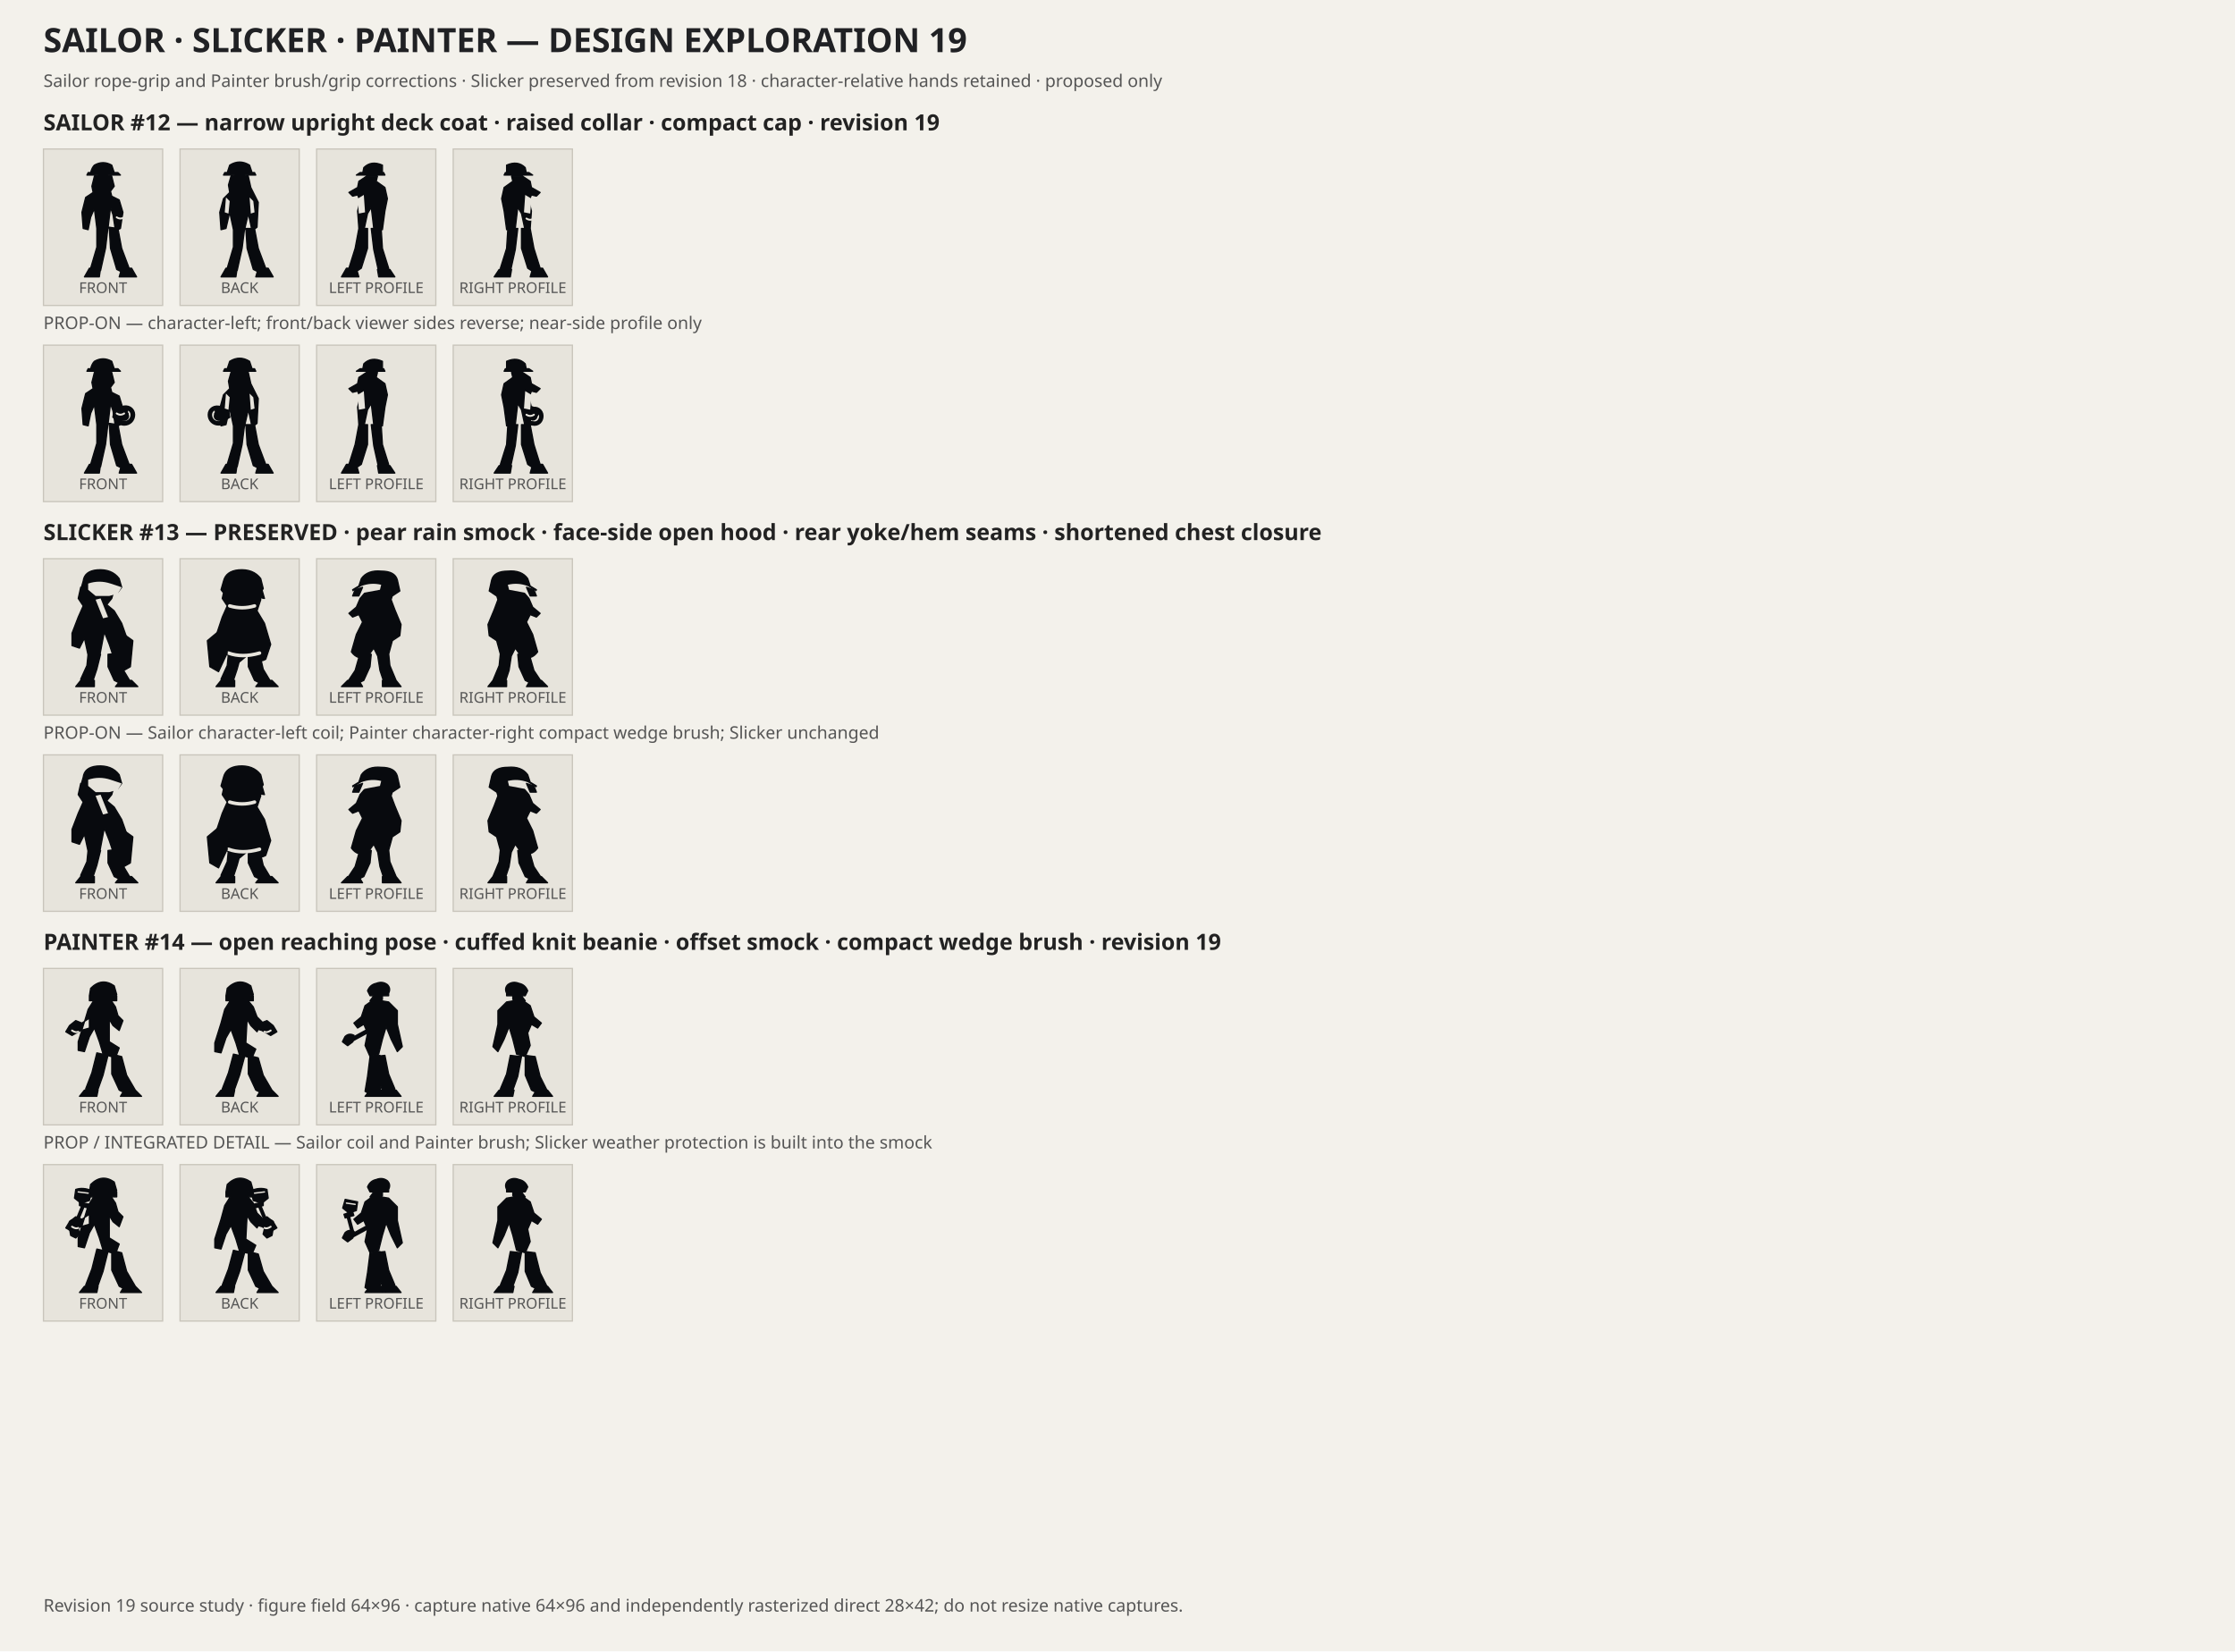
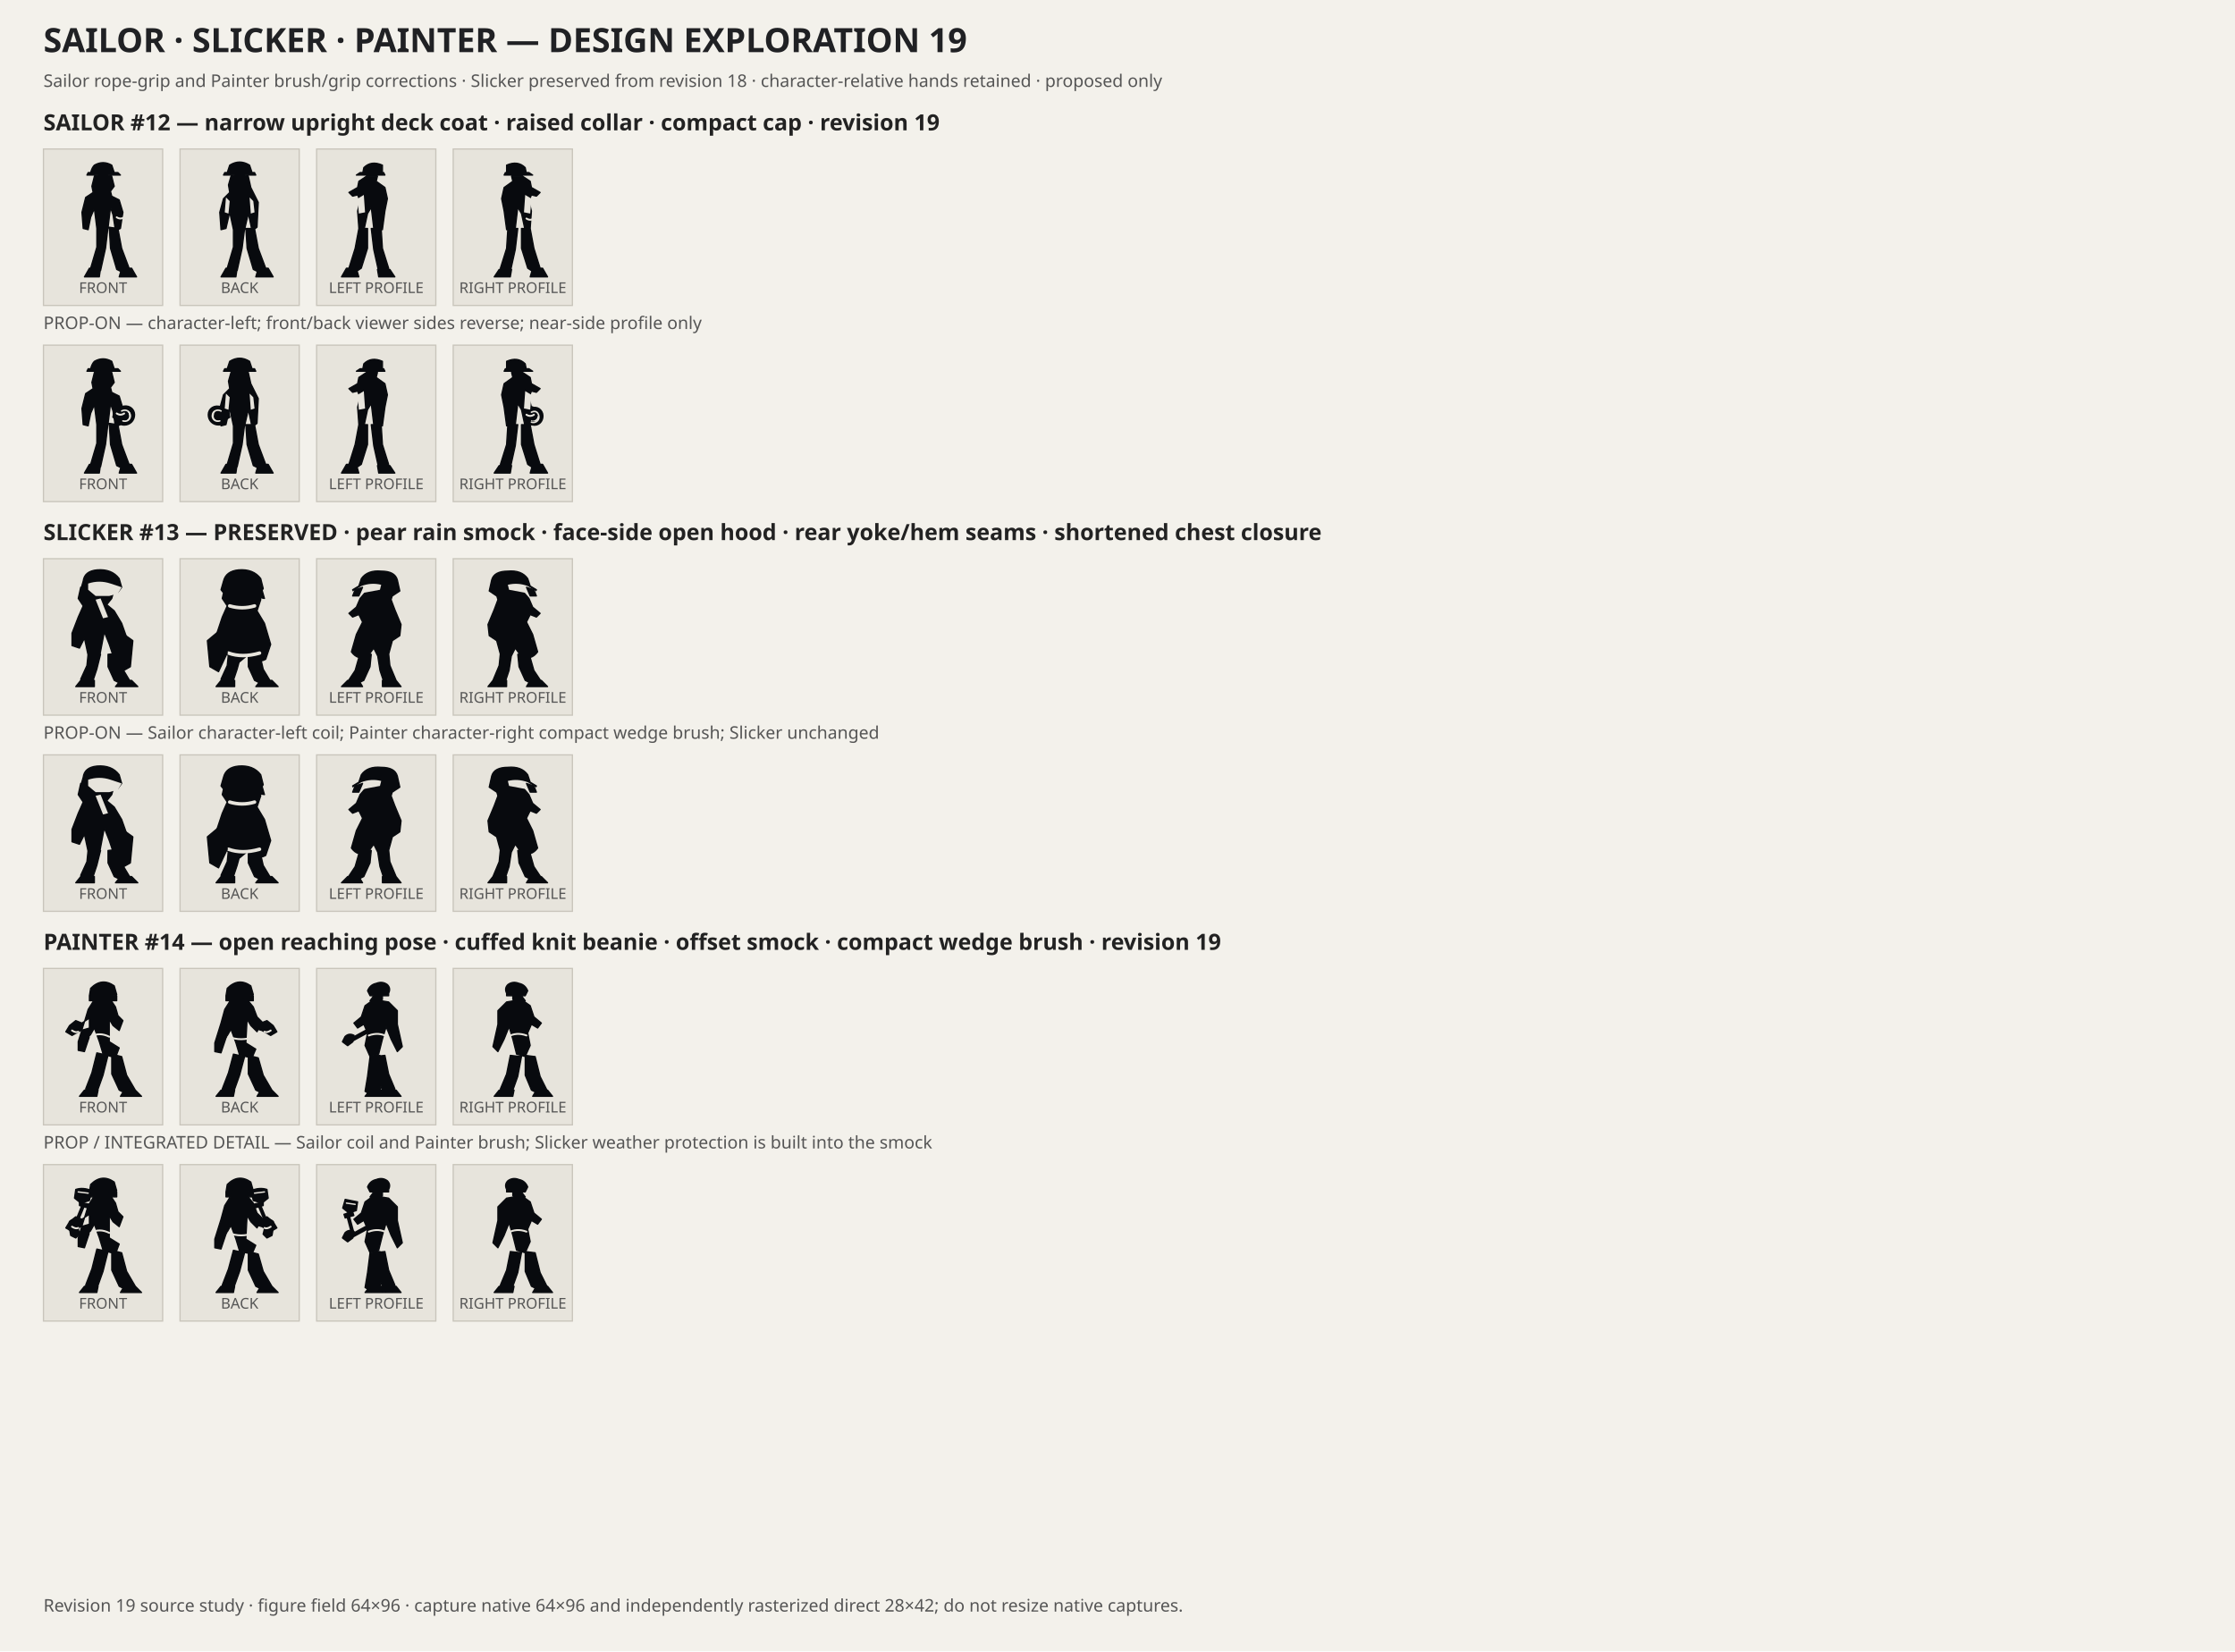
<svg xmlns="http://www.w3.org/2000/svg" width="1800" height="1330" viewBox="0 0 1800 1330">
  <rect width="1800" height="1330" fill="#f3f1eb" />
  <style>.head{font:700 27px sans-serif;fill:#202124}.sub{font:14px sans-serif;fill:#555}.name{font:700 18px sans-serif;fill:#222}.lab{font:12px sans-serif;fill:#555}.panel{fill:#e7e4dc;stroke:#c9c5bb}.sil{fill:#080a0e;stroke:#080a0e;stroke-linejoin:round;stroke-linecap:round}</style>
  <text x="35" y="42" class="head">SAILOR · SLICKER · PAINTER — DESIGN EXPLORATION 19</text>
  <text x="35" y="70" class="sub">Sailor rope-grip and Painter brush/grip corrections · Slicker preserved from revision 18 · character-relative hands retained · proposed only</text>
  <text x="35" y="105" class="name">SAILOR #12 — narrow upright deck coat · raised collar · compact cap · revision 19</text>
  <g transform="translate(35 120)">
    <rect width="96" height="126" class="panel" />
    <g transform="translate(16 8)">
      <g transform="" class="sil">
        <path d="M25 5 Q32 1 39 5 L41 11 L22 11 Q23 7 25 5Z M20 11 L44 11 L46 13 L19 13Z M25 14 Q32 11 39 14 L41 22 L38 26 L39 30 L45 33 L48 43 L46 56 L42 58 L40 45 L38 39 L36 56 L27 56 L25 40 L22 47 L20 57 L16 56 L15 43 L18 31 L24 27 L23 22Z M27 55 L36 55 L34 72 L30 90 L24 92 L22 88 L27 71Z M37 55 L44 56 L47 72 L53 88 L49 92 L43 89 L38 72Z M21 88 L30 88 L29 95 L17 95Z M47 88 L55 88 L59 95 L45 95Z" />
        <path d="M43 47 Q46 49 49 47" fill="none" stroke="#e7e4dc" stroke-width="1.5" stroke-linecap="round" />
      </g>
    </g>
    <text x="48" y="116" text-anchor="middle" class="lab">FRONT</text>
  </g>
  <g transform="translate(145 120)">
    <rect width="96" height="126" class="panel" />
    <g transform="translate(16 8)">
      <g transform="" class="sil">
        <path d="M24 5 Q32 0 40 5 L42 11 L22 11Z M20 11 L44 11 L45 13 L19 13Z M25 14 Q32 11 39 14 L41 23 L44 29 L47 35 L46 55 L42 58 L39 44 L36 57 L27 57 L24 43 L21 56 L17 57 L16 43 L19 32 L24 27 L23 21Z M27 56 L36 56 L34 72 L30 90 L24 92 L22 88 L27 71Z M37 56 L44 56 L47 72 L53 88 L49 92 L43 89 L38 72Z M21 88 L30 88 L29 95 L17 95Z M47 88 L55 88 L59 95 L45 95Z" />
        <path d="M21 31 L24 34 L23 44 L20 43Z M40 31 L43 34 L44 43 L41 44Z" fill="#e7e4dc" stroke="none" />
      </g>
    </g>
    <text x="48" y="116" text-anchor="middle" class="lab">BACK</text>
  </g>
  <g transform="translate(255 120)">
    <rect width="96" height="126" class="panel" />
    <g transform="translate(16 8)">
      <g transform="translate(64 0) scale(-1 1)" class="sil">
        <path d="M27 5 Q36 1 42 7 L43 12 L27 12Z M26 11 L45 11 L48 13 L25 13Z M40 14 L46 18 L47 23 L54 27 L51 30 L47 29 L45 34 L47 42 L46 56 L42 58 L39 44 L36 39 L34 56 L27 57 L25 42 L23 32 L25 23 L32 18 L31 14Z M28 56 L36 56 L34 73 L30 91 L24 93 L22 88 L27 72Z M39 56 L46 56 L49 72 L54 88 L50 92 L44 88 L39 72Z M21 89 L31 89 L30 95 L17 95Z M48 88 L56 88 L60 95 L46 95Z" />
        <path d="M42 29 L47 32 L46 44 L41 43Z" fill="#e7e4dc" stroke="none" />
      </g>
    </g>
    <text x="48" y="116" text-anchor="middle" class="lab">LEFT PROFILE</text>
  </g>
  <g transform="translate(365 120)">
    <rect width="96" height="126" class="panel" />
    <g transform="translate(16 8)">
      <g transform="" class="sil">
        <path d="M27 5 Q36 1 42 7 L43 12 L27 12Z M26 11 L45 11 L48 13 L25 13Z M40 14 L46 18 L47 23 L54 27 L51 30 L47 29 L45 34 L47 42 L46 56 L42 58 L39 44 L36 39 L34 56 L27 57 L25 42 L23 32 L25 23 L32 18 L31 14Z M28 56 L36 56 L34 73 L30 91 L24 93 L22 88 L27 72Z M39 56 L46 56 L49 72 L54 88 L50 92 L44 88 L39 72Z M21 89 L31 89 L30 95 L17 95Z M48 88 L56 88 L60 95 L46 95Z" />
        <path d="M42 29 L47 32 L46 44 L41 43Z" fill="#e7e4dc" stroke="none" />
        <path d="M43 48 Q46 50 49 48" fill="none" stroke="#e7e4dc" stroke-width="1.5" stroke-linecap="round" />
      </g>
    </g>
    <text x="48" y="116" text-anchor="middle" class="lab">RIGHT PROFILE</text>
  </g>
  <text x="35" y="265" class="sub">PROP-ON — character-left; front/back viewer sides reverse; near-side profile only</text>
  <g transform="translate(35 278)">
    <rect width="96" height="126" class="panel" />
    <g transform="translate(16 8)">
      <g transform="" class="sil">
        <path d="M25 5 Q32 1 39 5 L41 11 L22 11 Q23 7 25 5Z M20 11 L44 11 L46 13 L19 13Z M25 14 Q32 11 39 14 L41 22 L38 26 L39 30 L45 33 L48 43 L46 56 L42 58 L40 45 L38 39 L36 56 L27 56 L25 40 L22 47 L20 57 L16 56 L15 43 L18 31 L24 27 L23 22Z M27 55 L36 55 L34 72 L30 90 L24 92 L22 88 L27 71Z M37 55 L44 56 L47 72 L53 88 L49 92 L43 89 L38 72Z M21 88 L30 88 L29 95 L17 95Z M47 88 L55 88 L59 95 L45 95Z" />
        <path d="M47 43 C52 41 56 44 56 48 C56 52 53 55 49 55 C45 55 43 52 44 49 C45 46 48 45 50 47 C52 49 51 51 49 51" fill="none" stroke="#080a0e" stroke-width="3.8" stroke-linecap="round" />
        <path d="M41 45 Q45 42 49 44 L52 47 L50 52 L45 53 L40 50Z" fill="#080a0e" stroke="#080a0e" stroke-width="1.2" />
        <path d="M43 47 Q47 42 51 45" fill="none" stroke="#080a0e" stroke-width="2.4" stroke-linecap="round" />
        <path d="M43 47 Q46 49 49 47" fill="none" stroke="#e7e4dc" stroke-width="1.5" stroke-linecap="round" />
+         <path d="M47 45 C51 43 54 46 54 49 C54 52 51 54 48 53" fill="none" stroke="#e7e4dc" stroke-width="1.25" stroke-linecap="round" />
      </g>
    </g>
    <text x="48" y="116" text-anchor="middle" class="lab">FRONT</text>
  </g>
  <g transform="translate(145 278)">
    <rect width="96" height="126" class="panel" />
    <g transform="translate(16 8)">
      <g transform="" class="sil">
        <path d="M24 5 Q32 0 40 5 L42 11 L22 11Z M20 11 L44 11 L45 13 L19 13Z M25 14 Q32 11 39 14 L41 23 L44 29 L47 35 L46 55 L42 58 L39 44 L36 57 L27 57 L24 43 L21 56 L17 57 L16 43 L19 32 L24 27 L23 21Z M27 56 L36 56 L34 72 L30 90 L24 92 L22 88 L27 71Z M37 56 L44 56 L47 72 L53 88 L49 92 L43 89 L38 72Z M21 88 L30 88 L29 95 L17 95Z M47 88 L55 88 L59 95 L45 95Z" />
        <path d="M17 43 C12 41 8 44 8 48 C8 52 11 55 15 55 C19 55 21 52 20 49 C19 46 16 45 14 47 C12 49 13 51 15 51" fill="none" stroke="#080a0e" stroke-width="3.6" stroke-linecap="round" />
        <path d="M23 45 Q19 42 15 44 L12 47 L14 52 L19 53 L24 50Z" fill="#080a0e" stroke="#080a0e" stroke-width="1.2" />
        <path d="M21 31 L24 34 L23 44 L20 43Z M40 31 L43 34 L44 43 L41 44Z" fill="#e7e4dc" stroke="none" />
        <path d="M21 47 Q17 42 13 45" fill="none" stroke="#080a0e" stroke-width="2.4" stroke-linecap="round" />
+         <path d="M17 45 C13 43 10 46 10 49 C10 52 13 54 16 53" fill="none" stroke="#e7e4dc" stroke-width="1.25" stroke-linecap="round" />
      </g>
    </g>
    <text x="48" y="116" text-anchor="middle" class="lab">BACK</text>
  </g>
  <g transform="translate(255 278)">
    <rect width="96" height="126" class="panel" />
    <g transform="translate(16 8)">
      <g transform="translate(64 0) scale(-1 1)" class="sil">
        <path d="M27 5 Q36 1 42 7 L43 12 L27 12Z M26 11 L45 11 L48 13 L25 13Z M40 14 L46 18 L47 23 L54 27 L51 30 L47 29 L45 34 L47 42 L46 56 L42 58 L39 44 L36 39 L34 56 L27 57 L25 42 L23 32 L25 23 L32 18 L31 14Z M28 56 L36 56 L34 73 L30 91 L24 93 L22 88 L27 72Z M39 56 L46 56 L49 72 L54 88 L50 92 L44 88 L39 72Z M21 89 L31 89 L30 95 L17 95Z M48 88 L56 88 L60 95 L46 95Z" />
        <path d="M42 29 L47 32 L46 44 L41 43Z" fill="#e7e4dc" stroke="none" />
      </g>
    </g>
    <text x="48" y="116" text-anchor="middle" class="lab">LEFT PROFILE</text>
  </g>
  <g transform="translate(365 278)">
    <rect width="96" height="126" class="panel" />
    <g transform="translate(16 8)">
      <g transform="" class="sil">
        <path d="M27 5 Q36 1 42 7 L43 12 L27 12Z M26 11 L45 11 L48 13 L25 13Z M40 14 L46 18 L47 23 L54 27 L51 30 L47 29 L45 34 L47 42 L46 56 L42 58 L39 44 L36 39 L34 56 L27 57 L25 42 L23 32 L25 23 L32 18 L31 14Z M28 56 L36 56 L34 73 L30 91 L24 93 L22 88 L27 72Z M39 56 L46 56 L49 72 L54 88 L50 92 L44 88 L39 72Z M21 89 L31 89 L30 95 L17 95Z M48 88 L56 88 L60 95 L46 95Z" />
        <path d="M47 44 C51 42 55 45 55 49 C55 53 52 56 48 55 C44 55 42 52 43 49 C44 46 47 45 49 47 C51 49 50 51 48 51" fill="none" stroke="#080a0e" stroke-width="3.6" stroke-linecap="round" />
        <path d="M42 43 Q46 40 50 43 L53 47 L50 51 L45 51 L41 48Z" fill="#080a0e" stroke="#080a0e" stroke-width="1.2" />
        <path d="M42 29 L47 32 L46 44 L41 43Z" fill="#e7e4dc" stroke="none" />
        <path d="M43 48 Q47 43 51 46" fill="none" stroke="#080a0e" stroke-width="2.4" stroke-linecap="round" />
        <path d="M43 48 Q46 50 49 48" fill="none" stroke="#e7e4dc" stroke-width="1.5" stroke-linecap="round" />
+         <path d="M47 46 C51 44 53 47 53 50 C53 53 50 55 47 54" fill="none" stroke="#e7e4dc" stroke-width="1.25" stroke-linecap="round" />
      </g>
    </g>
    <text x="48" y="116" text-anchor="middle" class="lab">RIGHT PROFILE</text>
  </g>
  <text x="35" y="435" class="name">SLICKER #13 — PRESERVED · pear rain smock · face-side open hood · rear yoke/hem seams · shortened chest closure</text>
  <g transform="translate(35 450)">
    <rect width="96" height="126" class="panel" />
    <g transform="translate(16 8)">
      <g transform="" class="sil">
        <path d="M16 10 Q17 2 27 1 Q39 0 45 8 L47 15 L44 19 L39 17 L23 17 L19 21 L14 17Z M14 15 Q28 12 41 17 L39 24 L35 29 L41 34 L47 44 L53 61 L49 73 L42 76 L37 61 L33 51 L29 72 L20 70 L17 56 L13 64 L7 62 L7 52 L12 39 L16 30 L12 24Z M20 68 L30 69 L27 81 L23 93 L16 94 L14 89 L19 78Z M36 69 L45 68 L48 81 L54 91 L49 94 L41 90 L36 79Z M14 90 L25 90 L25 95 L10 95Z M46 90 L55 90 L60 95 L42 95Z" />
        <path d="M20 12 Q29 9 38 12 L47 15 L44 20 L37 22 L26 22 L20 17Z" fill="#e7e4dc" stroke="none" />
        <path d="M26 25 L30 24 L36 39 L32 40Z" fill="#e7e4dc" stroke="none" />
        <path d="M42 48 L56 58 L54 79 L47 83 L40 68Z" fill="#080a0e" stroke="#080a0e" stroke-width="1" />
      </g>
    </g>
    <text x="48" y="116" text-anchor="middle" class="lab">FRONT</text>
  </g>
  <g transform="translate(145 450)">
    <rect width="96" height="126" class="panel" />
    <g transform="translate(16 8)">
      <g transform="" class="sil">
        <path d="M19 10 Q21 2 31 1 Q43 0 49 8 L51 16 L48 21 L42 18 L25 18 L21 22 L17 17Z M20 15 Q34 12 47 17 L49 25 L46 34 L52 44 L57 61 L53 73 Q46 77 38 70 L32 75 L23 70 L16 65 L13 54 L18 39 L22 30 L18 24Z M23 68 L33 70 L30 81 L26 93 L19 94 L17 89 L22 78Z M39 69 L48 68 L51 81 L57 91 L52 94 L44 90 L39 79Z M17 90 L28 90 L28 95 L13 95Z M49 90 L58 90 L63 95 L45 95Z" />
        <path d="M24 30 Q34 33 44 30" fill="none" stroke="#e7e4dc" stroke-width="2.8" stroke-linecap="round" />
        <path d="M23 68 Q34 72 48 68" fill="none" stroke="#e7e4dc" stroke-width="2.8" stroke-linecap="round" />
        <path d="M43 15 L50 17 L52 24 L46 23Z" fill="#080a0e" stroke="#080a0e" stroke-width="1" />
        <path d="M18 48 L6 58 L8 79 L15 83 L22 68Z" fill="#080a0e" stroke="#080a0e" stroke-width="1" />
      </g>
    </g>
    <text x="48" y="116" text-anchor="middle" class="lab">BACK</text>
  </g>
  <g transform="translate(255 450)">
    <rect width="96" height="126" class="panel" />
    <g transform="translate(16 8)">
      <g transform="translate(64 0) scale(-1 1)" class="sil">
        <path d="M15 9 Q17 2 28 2 Q39 1 44 8 L46 14 L51 17 L49 21 L43 18 L23 18 L19 22 L13 18Z M17 15 Q30 13 39 17 L45 24 L48 31 L54 36 L51 39 L46 37 L43 43 L48 53 L52 67 Q47 74 39 71 L34 64 L30 72 L22 69 L19 58 L13 54 L12 45 L17 33 L20 25Z M22 68 L31 69 L29 82 L25 94 L18 95 L16 90 L21 78Z M36 69 L45 68 L49 82 L55 91 L50 94 L42 90 L37 79Z M16 90 L27 90 L27 95 L12 95Z M46 90 L55 90 L60 95 L43 95Z" />
        <path d="M28 13 Q36 11 44 14 L52 19 L45 20 L29 17Z" fill="#e7e4dc" stroke="none" />
        <path d="M43 15 L49 17 L51 22 L46 22Z" fill="#080a0e" stroke="#080a0e" stroke-width="1" />
      </g>
    </g>
    <text x="48" y="116" text-anchor="middle" class="lab">LEFT PROFILE</text>
  </g>
  <g transform="translate(365 450)">
    <rect width="96" height="126" class="panel" />
    <g transform="translate(16 8)">
      <g transform="" class="sil">
        <path d="M15 9 Q17 2 28 2 Q39 1 44 8 L46 14 L51 17 L49 21 L43 18 L23 18 L19 22 L13 18Z M17 15 Q30 13 39 17 L45 24 L48 31 L54 36 L51 39 L46 37 L43 43 L48 53 L52 67 Q47 74 39 71 L34 64 L30 72 L22 69 L19 58 L13 54 L12 45 L17 33 L20 25Z M22 68 L31 69 L29 82 L25 94 L18 95 L16 90 L21 78Z M36 69 L45 68 L49 82 L55 91 L50 94 L42 90 L37 79Z M16 90 L27 90 L27 95 L12 95Z M46 90 L55 90 L60 95 L43 95Z" />
        <path d="M28 13 Q36 11 44 14 L52 19 L45 20 L29 17Z" fill="#e7e4dc" stroke="none" />
        <path d="M43 15 L49 17 L51 22 L46 22Z" fill="#080a0e" stroke="#080a0e" stroke-width="1" />
      </g>
    </g>
    <text x="48" y="116" text-anchor="middle" class="lab">RIGHT PROFILE</text>
  </g>
  <text x="35" y="595" class="sub">PROP-ON — Sailor character-left coil; Painter character-right compact wedge brush; Slicker unchanged</text>
  <g transform="translate(35 608)">
    <rect width="96" height="126" class="panel" />
    <g transform="translate(16 8)">
      <g transform="" class="sil">
        <path d="M16 10 Q17 2 27 1 Q39 0 45 8 L47 15 L44 19 L39 17 L23 17 L19 21 L14 17Z M14 15 Q28 12 41 17 L39 24 L35 29 L41 34 L47 44 L53 61 L49 73 L42 76 L37 61 L33 51 L29 72 L20 70 L17 56 L13 64 L7 62 L7 52 L12 39 L16 30 L12 24Z M20 68 L30 69 L27 81 L23 93 L16 94 L14 89 L19 78Z M36 69 L45 68 L48 81 L54 91 L49 94 L41 90 L36 79Z M14 90 L25 90 L25 95 L10 95Z M46 90 L55 90 L60 95 L42 95Z" />
        <path d="M20 12 Q29 9 38 12 L47 15 L44 20 L37 22 L26 22 L20 17Z" fill="#e7e4dc" stroke="none" />
        <path d="M26 25 L30 24 L36 39 L32 40Z" fill="#e7e4dc" stroke="none" />
        <path d="M42 48 L56 58 L54 79 L47 83 L40 68Z" fill="#080a0e" stroke="#080a0e" stroke-width="1" />
      </g>
    </g>
    <text x="48" y="116" text-anchor="middle" class="lab">FRONT</text>
  </g>
  <g transform="translate(145 608)">
    <rect width="96" height="126" class="panel" />
    <g transform="translate(16 8)">
      <g transform="" class="sil">
        <path d="M19 10 Q21 2 31 1 Q43 0 49 8 L51 16 L48 21 L42 18 L25 18 L21 22 L17 17Z M20 15 Q34 12 47 17 L49 25 L46 34 L52 44 L57 61 L53 73 Q46 77 38 70 L32 75 L23 70 L16 65 L13 54 L18 39 L22 30 L18 24Z M23 68 L33 70 L30 81 L26 93 L19 94 L17 89 L22 78Z M39 69 L48 68 L51 81 L57 91 L52 94 L44 90 L39 79Z M17 90 L28 90 L28 95 L13 95Z M49 90 L58 90 L63 95 L45 95Z" />
        <path d="M24 30 Q34 33 44 30" fill="none" stroke="#e7e4dc" stroke-width="2.8" stroke-linecap="round" />
        <path d="M23 68 Q34 72 48 68" fill="none" stroke="#e7e4dc" stroke-width="2.8" stroke-linecap="round" />
        <path d="M43 15 L50 17 L52 24 L46 23Z" fill="#080a0e" stroke="#080a0e" stroke-width="1" />
        <path d="M18 48 L6 58 L8 79 L15 83 L22 68Z" fill="#080a0e" stroke="#080a0e" stroke-width="1" />
      </g>
    </g>
    <text x="48" y="116" text-anchor="middle" class="lab">BACK</text>
  </g>
  <g transform="translate(255 608)">
    <rect width="96" height="126" class="panel" />
    <g transform="translate(16 8)">
      <g transform="translate(64 0) scale(-1 1)" class="sil">
        <path d="M15 9 Q17 2 28 2 Q39 1 44 8 L46 14 L51 17 L49 21 L43 18 L23 18 L19 22 L13 18Z M17 15 Q30 13 39 17 L45 24 L48 31 L54 36 L51 39 L46 37 L43 43 L48 53 L52 67 Q47 74 39 71 L34 64 L30 72 L22 69 L19 58 L13 54 L12 45 L17 33 L20 25Z M22 68 L31 69 L29 82 L25 94 L18 95 L16 90 L21 78Z M36 69 L45 68 L49 82 L55 91 L50 94 L42 90 L37 79Z M16 90 L27 90 L27 95 L12 95Z M46 90 L55 90 L60 95 L43 95Z" />
        <path d="M28 13 Q36 11 44 14 L52 19 L45 20 L29 17Z" fill="#e7e4dc" stroke="none" />
        <path d="M43 15 L49 17 L51 22 L46 22Z" fill="#080a0e" stroke="#080a0e" stroke-width="1" />
      </g>
    </g>
    <text x="48" y="116" text-anchor="middle" class="lab">LEFT PROFILE</text>
  </g>
  <g transform="translate(365 608)">
    <rect width="96" height="126" class="panel" />
    <g transform="translate(16 8)">
      <g transform="" class="sil">
        <path d="M15 9 Q17 2 28 2 Q39 1 44 8 L46 14 L51 17 L49 21 L43 18 L23 18 L19 22 L13 18Z M17 15 Q30 13 39 17 L45 24 L48 31 L54 36 L51 39 L46 37 L43 43 L48 53 L52 67 Q47 74 39 71 L34 64 L30 72 L22 69 L19 58 L13 54 L12 45 L17 33 L20 25Z M22 68 L31 69 L29 82 L25 94 L18 95 L16 90 L21 78Z M36 69 L45 68 L49 82 L55 91 L50 94 L42 90 L37 79Z M16 90 L27 90 L27 95 L12 95Z M46 90 L55 90 L60 95 L43 95Z" />
        <path d="M28 13 Q36 11 44 14 L52 19 L45 20 L29 17Z" fill="#e7e4dc" stroke="none" />
        <path d="M43 15 L49 17 L51 22 L46 22Z" fill="#080a0e" stroke="#080a0e" stroke-width="1" />
      </g>
    </g>
    <text x="48" y="116" text-anchor="middle" class="lab">RIGHT PROFILE</text>
  </g>
  <text x="35" y="765" class="name">PAINTER #14 — open reaching pose · cuffed knit beanie · offset smock · compact wedge brush · revision 19</text>
  <g transform="translate(35 780)">
    <rect width="96" height="126" class="panel" />
    <g transform="translate(16 8)">
      <g transform="" class="sil">
        <path d="M22 8 Q31 -1 41 6 L43 13 L21 14Z M21 14 Q32 11 43 14 L43 18 L21 18Z M25 17 Q31 13 38 17 L42 23 L44 30 L48 34 L45 42 L40 38 L37 33 L37 51 L45 56 L42 64 L32 61 L29 51 L25 40 L21 47 L17 59 L12 58 L12 51 L17 35 L20 25Z M21 32 L15 36 L10 34 L5 38 L2 43 L7 46 L14 42 L21 40Z M27 60 L36 62 L32 78 L27 92 L20 94 L18 89 L23 76Z M39 61 L47 63 L51 78 L58 90 L53 94 L45 90 L39 77Z M17 90 L28 90 L27 95 L13 95Z M49 90 L58 90 L63 95 L46 95Z" />
        <path d="M7 42 Q10 44 12 43" fill="none" stroke="#e7e4dc" stroke-width="1.5" stroke-linecap="round" />
+         <path d="M22 47 Q29 43 37 47" fill="none" stroke="#e7e4dc" stroke-width="1.5" stroke-linecap="round" />
      </g>
    </g>
    <text x="48" y="116" text-anchor="middle" class="lab">FRONT</text>
  </g>
  <g transform="translate(145 780)">
    <rect width="96" height="126" class="panel" />
    <g transform="translate(16 8)">
      <g transform="" class="sil">
        <path d="M22 8 Q31 -1 41 6 L43 13 L21 14Z M21 14 Q32 11 43 14 L43 18 L21 18Z M25 17 Q31 13 38 17 L43 23 L46 31 L50 35 L46 43 L41 38 L38 33 L37 52 L45 57 L42 64 L32 62 L29 52 L25 41 L21 48 L17 60 L12 59 L12 52 L17 36 L20 25Z M43 32 L49 36 L54 34 L59 38 L62 43 L57 46 L50 42 L43 40Z M27 61 L36 63 L32 78 L27 92 L20 94 L18 89 L23 76Z M39 62 L47 64 L51 78 L58 90 L53 94 L45 90 L39 77Z M17 90 L28 90 L27 95 L13 95Z M49 90 L58 90 L63 95 L46 95Z" />
        <path d="M57 42 Q54 44 52 43" fill="none" stroke="#e7e4dc" stroke-width="1.5" stroke-linecap="round" />
+         <path d="M23 47 Q33 51 44 47" fill="none" stroke="#e7e4dc" stroke-width="1.5" stroke-linecap="round" />
      </g>
    </g>
    <text x="48" y="116" text-anchor="middle" class="lab">BACK</text>
  </g>
  <g transform="translate(255 780)">
    <rect width="96" height="126" class="panel" />
    <g transform="translate(16 8)">
      <g transform="translate(69 0) scale(-1 1)" class="sil">
        <path d="M27 12 Q25 8 28 5 Q32 2 37 4 Q42 5 44 10 L42 14 L27 14Z M32 13 L39 14 L42 18 L38 20 L32 17Z M39 17 L46 22 L49 31 L55 36 L52 40 L47 37 L44 44 L46 54 L42 63 L35 61 L32 49 L29 39 L25 49 L20 59 L16 55 L20 37 L20 26 L27 19Z M30 62 L39 63 L36 79 L31 93 L24 94 L22 89 L27 77Z M34 62 L42 63 L44 79 L46 91 L41 94 L34 90 L31 78Z M21 90 L33 90 L32 95 L17 95Z M32 90 L42 90 L46 95 L29 95Z" />
        <path d="M45 43 L56 49" fill="none" stroke="#080a0e" stroke-width="3.6" stroke-linecap="round" />
        <path d="M55 46 Q59 44 62 47 L64 51 L60 54 L56 51Z" fill="#080a0e" stroke="#080a0e" stroke-width="1.4" />
        <path d="M7 47 Q10 49 13 48" fill="none" stroke="#e7e4dc" stroke-width="1.5" stroke-linecap="round" />
+         <path d="M28 47 Q35 43 43 46" fill="none" stroke="#e7e4dc" stroke-width="1.5" stroke-linecap="round" />
      </g>
    </g>
    <text x="48" y="116" text-anchor="middle" class="lab">LEFT PROFILE</text>
  </g>
  <g transform="translate(365 780)">
    <rect width="96" height="126" class="panel" />
    <g transform="translate(16 8)">
      <g transform="" class="sil">
        <path d="M27 12 Q25 8 28 5 Q32 2 37 4 Q42 5 44 10 L42 14 L27 14Z M32 13 L39 14 L42 18 L38 20 L32 17Z M39 17 L46 22 L49 31 L55 36 L52 40 L47 37 L44 44 L46 54 L42 63 L35 61 L32 49 L29 39 L25 49 L20 59 L16 55 L20 37 L20 26 L27 19Z M30 62 L39 63 L36 79 L31 93 L24 94 L22 89 L27 77Z M42 62 L50 63 L54 79 L60 91 L55 94 L47 90 L42 78Z M21 90 L33 90 L32 95 L17 95Z M51 90 L60 90 L64 95 L48 95Z" />
+         <path d="M28 47 Q35 43 43 46" fill="none" stroke="#e7e4dc" stroke-width="1.5" stroke-linecap="round" />
      </g>
    </g>
    <text x="48" y="116" text-anchor="middle" class="lab">RIGHT PROFILE</text>
  </g>
  <text x="35" y="925" class="sub">PROP / INTEGRATED DETAIL — Sailor coil and Painter brush; Slicker weather protection is built into the smock</text>
  <g transform="translate(35 938)">
    <rect width="96" height="126" class="panel" />
    <g transform="translate(16 8)">
      <g transform="" class="sil">
        <path d="M22 8 Q31 -1 41 6 L43 13 L21 14Z M21 14 Q32 11 43 14 L43 18 L21 18Z M25 17 Q31 13 38 17 L42 23 L44 30 L48 34 L45 42 L40 38 L37 33 L37 51 L45 56 L42 64 L32 61 L29 51 L25 40 L21 47 L17 59 L12 58 L12 51 L17 35 L20 25Z M21 32 L15 36 L10 34 L5 38 L2 43 L7 46 L14 42 L21 40Z M27 60 L36 62 L32 78 L27 92 L20 94 L18 89 L23 76Z M39 61 L47 63 L51 78 L58 90 L53 94 L45 90 L39 77Z M17 90 L28 90 L27 95 L13 95Z M49 90 L58 90 L63 95 L46 95Z" />
        <path d="M5 38 Q8 35 11 38 L13 42 L10 46 L6 44Z" fill="#080a0e" stroke="#080a0e" stroke-width="1.3" />
        <path d="M9 42 L16 25" fill="none" stroke="#080a0e" stroke-width="3" stroke-linecap="round" />
        <path d="M13 22 L21 24 L20 27 L13 25Z" fill="#080a0e" stroke="#080a0e" stroke-width="1" />
        <path d="M10 12 Q16 10 23 13 L21 21 L14 23 L9 19Z" fill="#080a0e" stroke="#080a0e" stroke-width="1" />
        <path d="M12 14 L20 15" fill="none" stroke="#e7e4dc" stroke-width="1.1" stroke-linecap="round" />
        <path d="M5 43 Q9 41 12 44 L13 48 L10 51 L6 49Z" fill="#080a0e" stroke="#080a0e" stroke-width="1.2" />
        <path d="M7 42 Q10 44 12 43" fill="none" stroke="#e7e4dc" stroke-width="1.5" stroke-linecap="round" />
+         <path d="M22 47 Q29 43 37 47" fill="none" stroke="#e7e4dc" stroke-width="1.5" stroke-linecap="round" />
      </g>
    </g>
    <text x="48" y="116" text-anchor="middle" class="lab">FRONT</text>
  </g>
  <g transform="translate(145 938)">
    <rect width="96" height="126" class="panel" />
    <g transform="translate(16 8)">
      <g transform="" class="sil">
        <path d="M22 8 Q31 -1 41 6 L43 13 L21 14Z M21 14 Q32 11 43 14 L43 18 L21 18Z M25 17 Q31 13 38 17 L43 23 L46 31 L50 35 L46 43 L41 38 L38 33 L37 52 L45 57 L42 64 L32 62 L29 52 L25 41 L21 48 L17 60 L12 59 L12 52 L17 36 L20 25Z M43 32 L49 36 L54 34 L59 38 L62 43 L57 46 L50 42 L43 40Z M27 61 L36 63 L32 78 L27 92 L20 94 L18 89 L23 76Z M39 62 L47 64 L51 78 L58 90 L53 94 L45 90 L39 77Z M17 90 L28 90 L27 95 L13 95Z M49 90 L58 90 L63 95 L46 95Z" />
        <path d="M59 38 Q56 35 53 38 L51 42 L54 46 L58 44Z" fill="#080a0e" stroke="#080a0e" stroke-width="1.3" />
        <path d="M55 42 L48 25" fill="none" stroke="#080a0e" stroke-width="3" stroke-linecap="round" />
        <path d="M51 22 L43 24 L44 27 L51 25Z" fill="#080a0e" stroke="#080a0e" stroke-width="1" />
        <path d="M54 12 Q48 10 41 13 L43 21 L50 23 L55 19Z" fill="#080a0e" stroke="#080a0e" stroke-width="1" />
        <path d="M52 14 L44 15" fill="none" stroke="#e7e4dc" stroke-width="1.1" stroke-linecap="round" />
        <path d="M59 43 Q55 41 52 44 L51 48 L54 51 L58 49Z" fill="#080a0e" stroke="#080a0e" stroke-width="1.2" />
        <path d="M57 42 Q54 44 52 43" fill="none" stroke="#e7e4dc" stroke-width="1.5" stroke-linecap="round" />
+         <path d="M23 47 Q33 51 44 47" fill="none" stroke="#e7e4dc" stroke-width="1.5" stroke-linecap="round" />
      </g>
    </g>
    <text x="48" y="116" text-anchor="middle" class="lab">BACK</text>
  </g>
  <g transform="translate(255 938)">
    <rect width="96" height="126" class="panel" />
    <g transform="translate(16 8)">
      <g transform="translate(69 0) scale(-1 1)" class="sil">
        <path d="M27 12 Q25 8 28 5 Q32 2 37 4 Q42 5 44 10 L42 14 L27 14Z M32 13 L39 14 L42 18 L38 20 L32 17Z M39 17 L46 22 L49 31 L55 36 L52 40 L47 37 L44 44 L46 54 L42 63 L35 61 L32 49 L29 39 L25 49 L20 59 L16 55 L20 37 L20 26 L27 19Z M30 62 L39 63 L36 79 L31 93 L24 94 L22 89 L27 77Z M34 62 L42 63 L44 79 L46 91 L41 94 L34 90 L31 78Z M21 90 L33 90 L32 95 L17 95Z M32 90 L42 90 L46 95 L29 95Z" />
        <path d="M45 43 L56 49" fill="none" stroke="#080a0e" stroke-width="3.6" stroke-linecap="round" />
        <path d="M55 46 Q59 44 62 47 L64 51 L60 54 L56 51Z" fill="#080a0e" stroke="#080a0e" stroke-width="1.4" />
        <path d="M56 47 L60 32" fill="none" stroke="#080a0e" stroke-width="3" stroke-linecap="round" />
        <path d="M56 30 L63 32 L62 35 L55 33Z" fill="#080a0e" stroke="#080a0e" stroke-width="1" />
        <path d="M52 22 L62 20 L64 27 L59 31 L53 29Z" fill="#080a0e" stroke="#080a0e" stroke-width="1" />
        <path d="M54 24 L61 23" fill="none" stroke="#e7e4dc" stroke-width="1.1" stroke-linecap="round" />
        <path d="M7 47 Q10 49 13 48" fill="none" stroke="#e7e4dc" stroke-width="1.5" stroke-linecap="round" />
+         <path d="M28 47 Q35 43 43 46" fill="none" stroke="#e7e4dc" stroke-width="1.5" stroke-linecap="round" />
      </g>
    </g>
    <text x="48" y="116" text-anchor="middle" class="lab">LEFT PROFILE</text>
  </g>
  <g transform="translate(365 938)">
    <rect width="96" height="126" class="panel" />
    <g transform="translate(16 8)">
      <g transform="" class="sil">
        <path d="M27 12 Q25 8 28 5 Q32 2 37 4 Q42 5 44 10 L42 14 L27 14Z M32 13 L39 14 L42 18 L38 20 L32 17Z M39 17 L46 22 L49 31 L55 36 L52 40 L47 37 L44 44 L46 54 L42 63 L35 61 L32 49 L29 39 L25 49 L20 59 L16 55 L20 37 L20 26 L27 19Z M30 62 L39 63 L36 79 L31 93 L24 94 L22 89 L27 77Z M42 62 L50 63 L54 79 L60 91 L55 94 L47 90 L42 78Z M21 90 L33 90 L32 95 L17 95Z M51 90 L60 90 L64 95 L48 95Z" />
+         <path d="M28 47 Q35 43 43 46" fill="none" stroke="#e7e4dc" stroke-width="1.5" stroke-linecap="round" />
      </g>
    </g>
    <text x="48" y="116" text-anchor="middle" class="lab">RIGHT PROFILE</text>
  </g>
  <text x="35" y="1298" class="sub">Revision 19 source study · figure field 64×96 · capture native 64×96 and independently rasterized direct 28×42; do not resize native captures.</text>
</svg>
